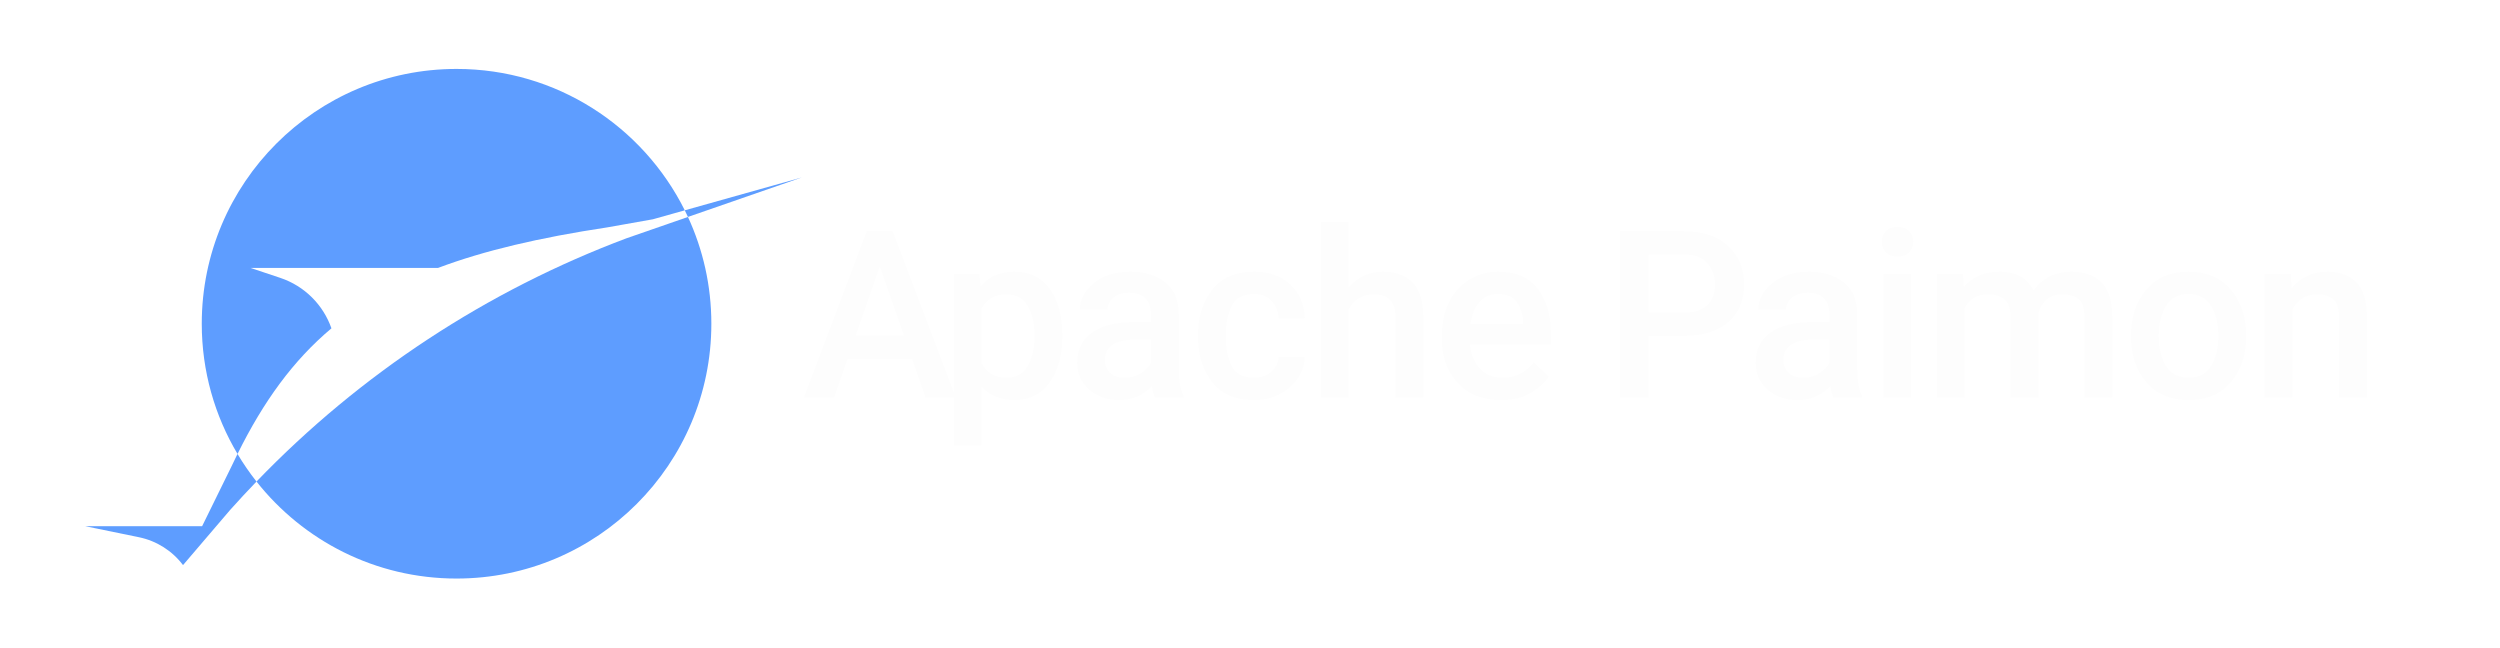
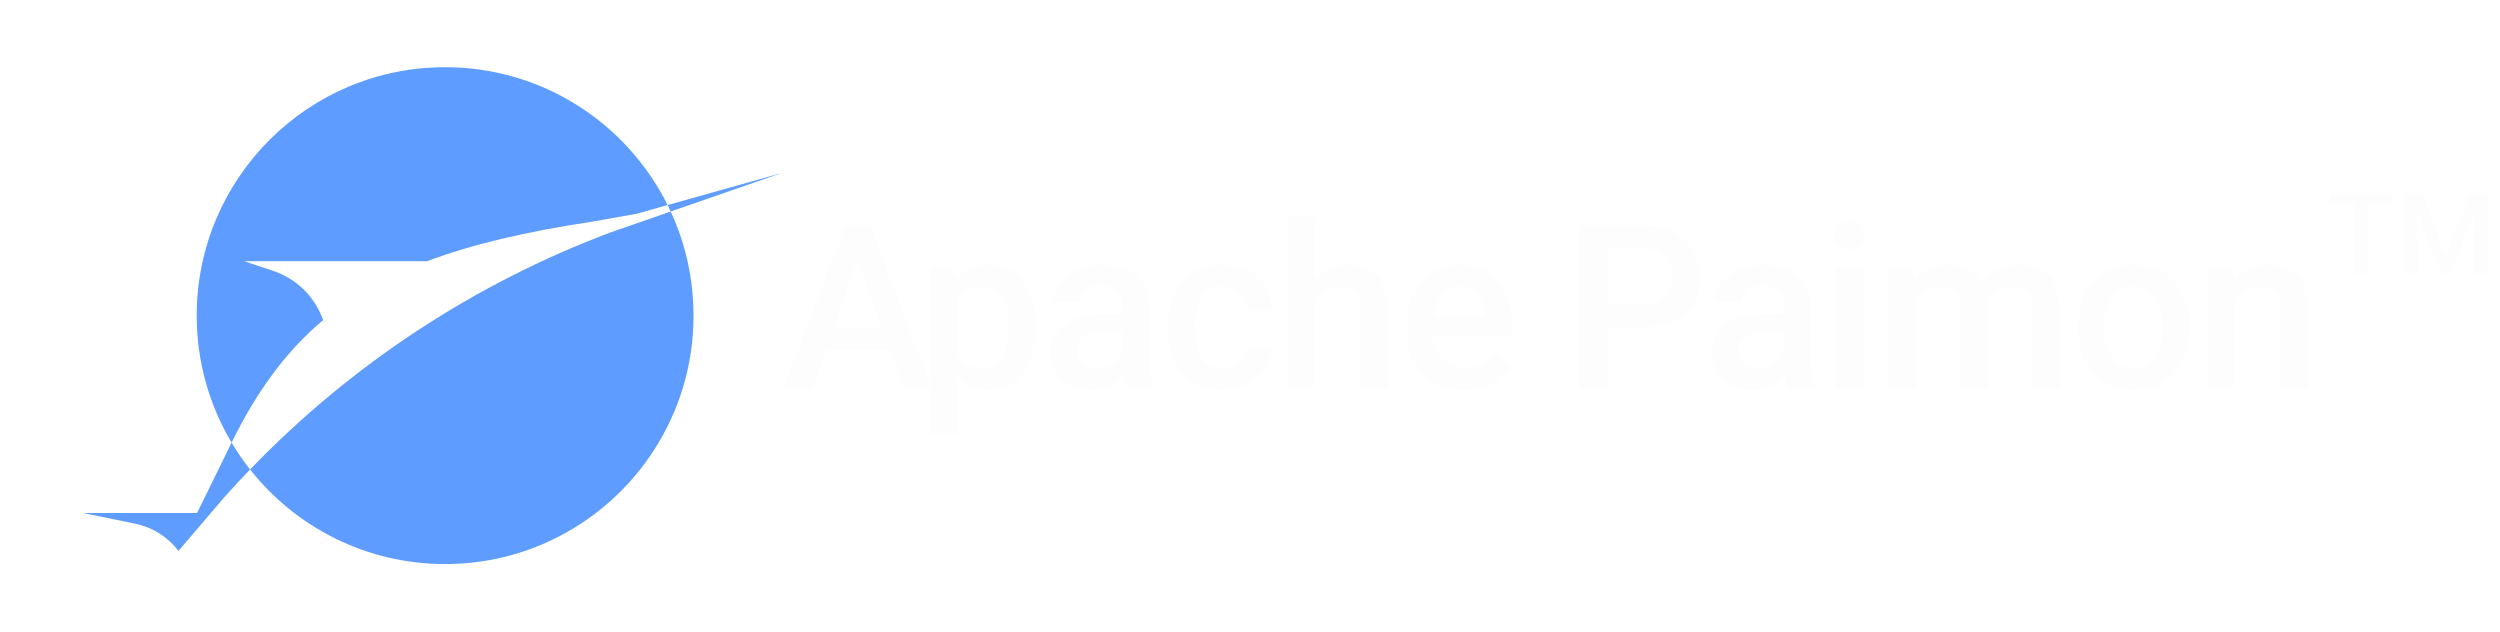
- <svg xmlns="http://www.w3.org/2000/svg" id="_图层_2" data-name="图层 2" viewBox="0 0 1072.43 277.75">
+ <svg xmlns="http://www.w3.org/2000/svg" id="_图层_2" data-name="图层 2" viewBox="0 0 1100 277.75">
  <defs>
    <style>
      .cls-1 {
        fill: none;
      }

      .cls-2 {
        letter-spacing: -.02em;
      }

      .cls-3 {
        letter-spacing: -.02em;
      }

      .cls-4 {
        letter-spacing: -.05em;
      }

      .cls-5 {
        fill: #5e9dff;
      }

      .cls-6 {
        letter-spacing: -.03em;
      }

      .cls-7 {
        fill: #fdfdfd;
        font-family: Roboto-Medium, Roboto;
        font-size: 100.48px;
        font-weight: 500;
      }
+ 
+       .cls-tm {
+         font-size: 50px;
+       }
    </style>
  </defs>
  <g id="_图层_1-2" data-name="图层 1">
    <g>
      <text class="cls-7" transform="translate(343.94 170.62)">
        <tspan class="cls-4" x="0" y="0">A</tspan>
        <tspan class="cls-3" x="59.12" y="0">pache </tspan>
        <tspan class="cls-6" x="343.6" y="0">P</tspan>
        <tspan class="cls-2" x="404.73" y="0">aimon</tspan>
+         <tspan class="cls-tm" x="680" y="-50">TM</tspan>
      </text>
      <g>
        <path class="cls-5" d="m343.94,76.12l-50.19,14.1c.47.94.92,1.89,1.36,2.84l48.83-16.94Z" />
        <path class="cls-5" d="m99.32,200.04l-12.62,25.69h-50.11l22.99,4.72c7.55,1.55,14.28,5.8,18.93,11.96l20.16-23.6c3.71-4.16,7.5-8.23,11.36-12.24-2.97-3.76-5.69-7.71-8.15-11.84-.86,1.74-1.72,3.51-2.56,5.31Z" />
        <path class="cls-5" d="m142.18,140.85c-3.51-10.04-11.49-18.15-21.95-21.65l-12.74-4.26h80.4c19.85-7.47,43.6-13.02,72.56-17.39l19.6-3.48,13.7-3.85c-17.9-35.95-55.01-60.65-97.9-60.65-60.37,0-109.3,48.94-109.3,109.3,0,20.41,5.6,39.51,15.34,55.85,11.13-22.5,23.81-40.04,40.29-53.88Z" />
        <path class="cls-5" d="m268.95,102.14c-60.11,22.53-114.4,58.22-158.92,104.43,20.02,25.34,51.02,41.61,85.82,41.61,60.37,0,109.3-48.94,109.3-109.3,0-16.36-3.6-31.88-10.04-45.81l-26.17,9.08Z" />
      </g>
-       <rect class="cls-1" width="1072.43" height="277.75" />
+       <rect class="cls-1" width="1100" height="277.75" />
    </g>
  </g>
</svg>
